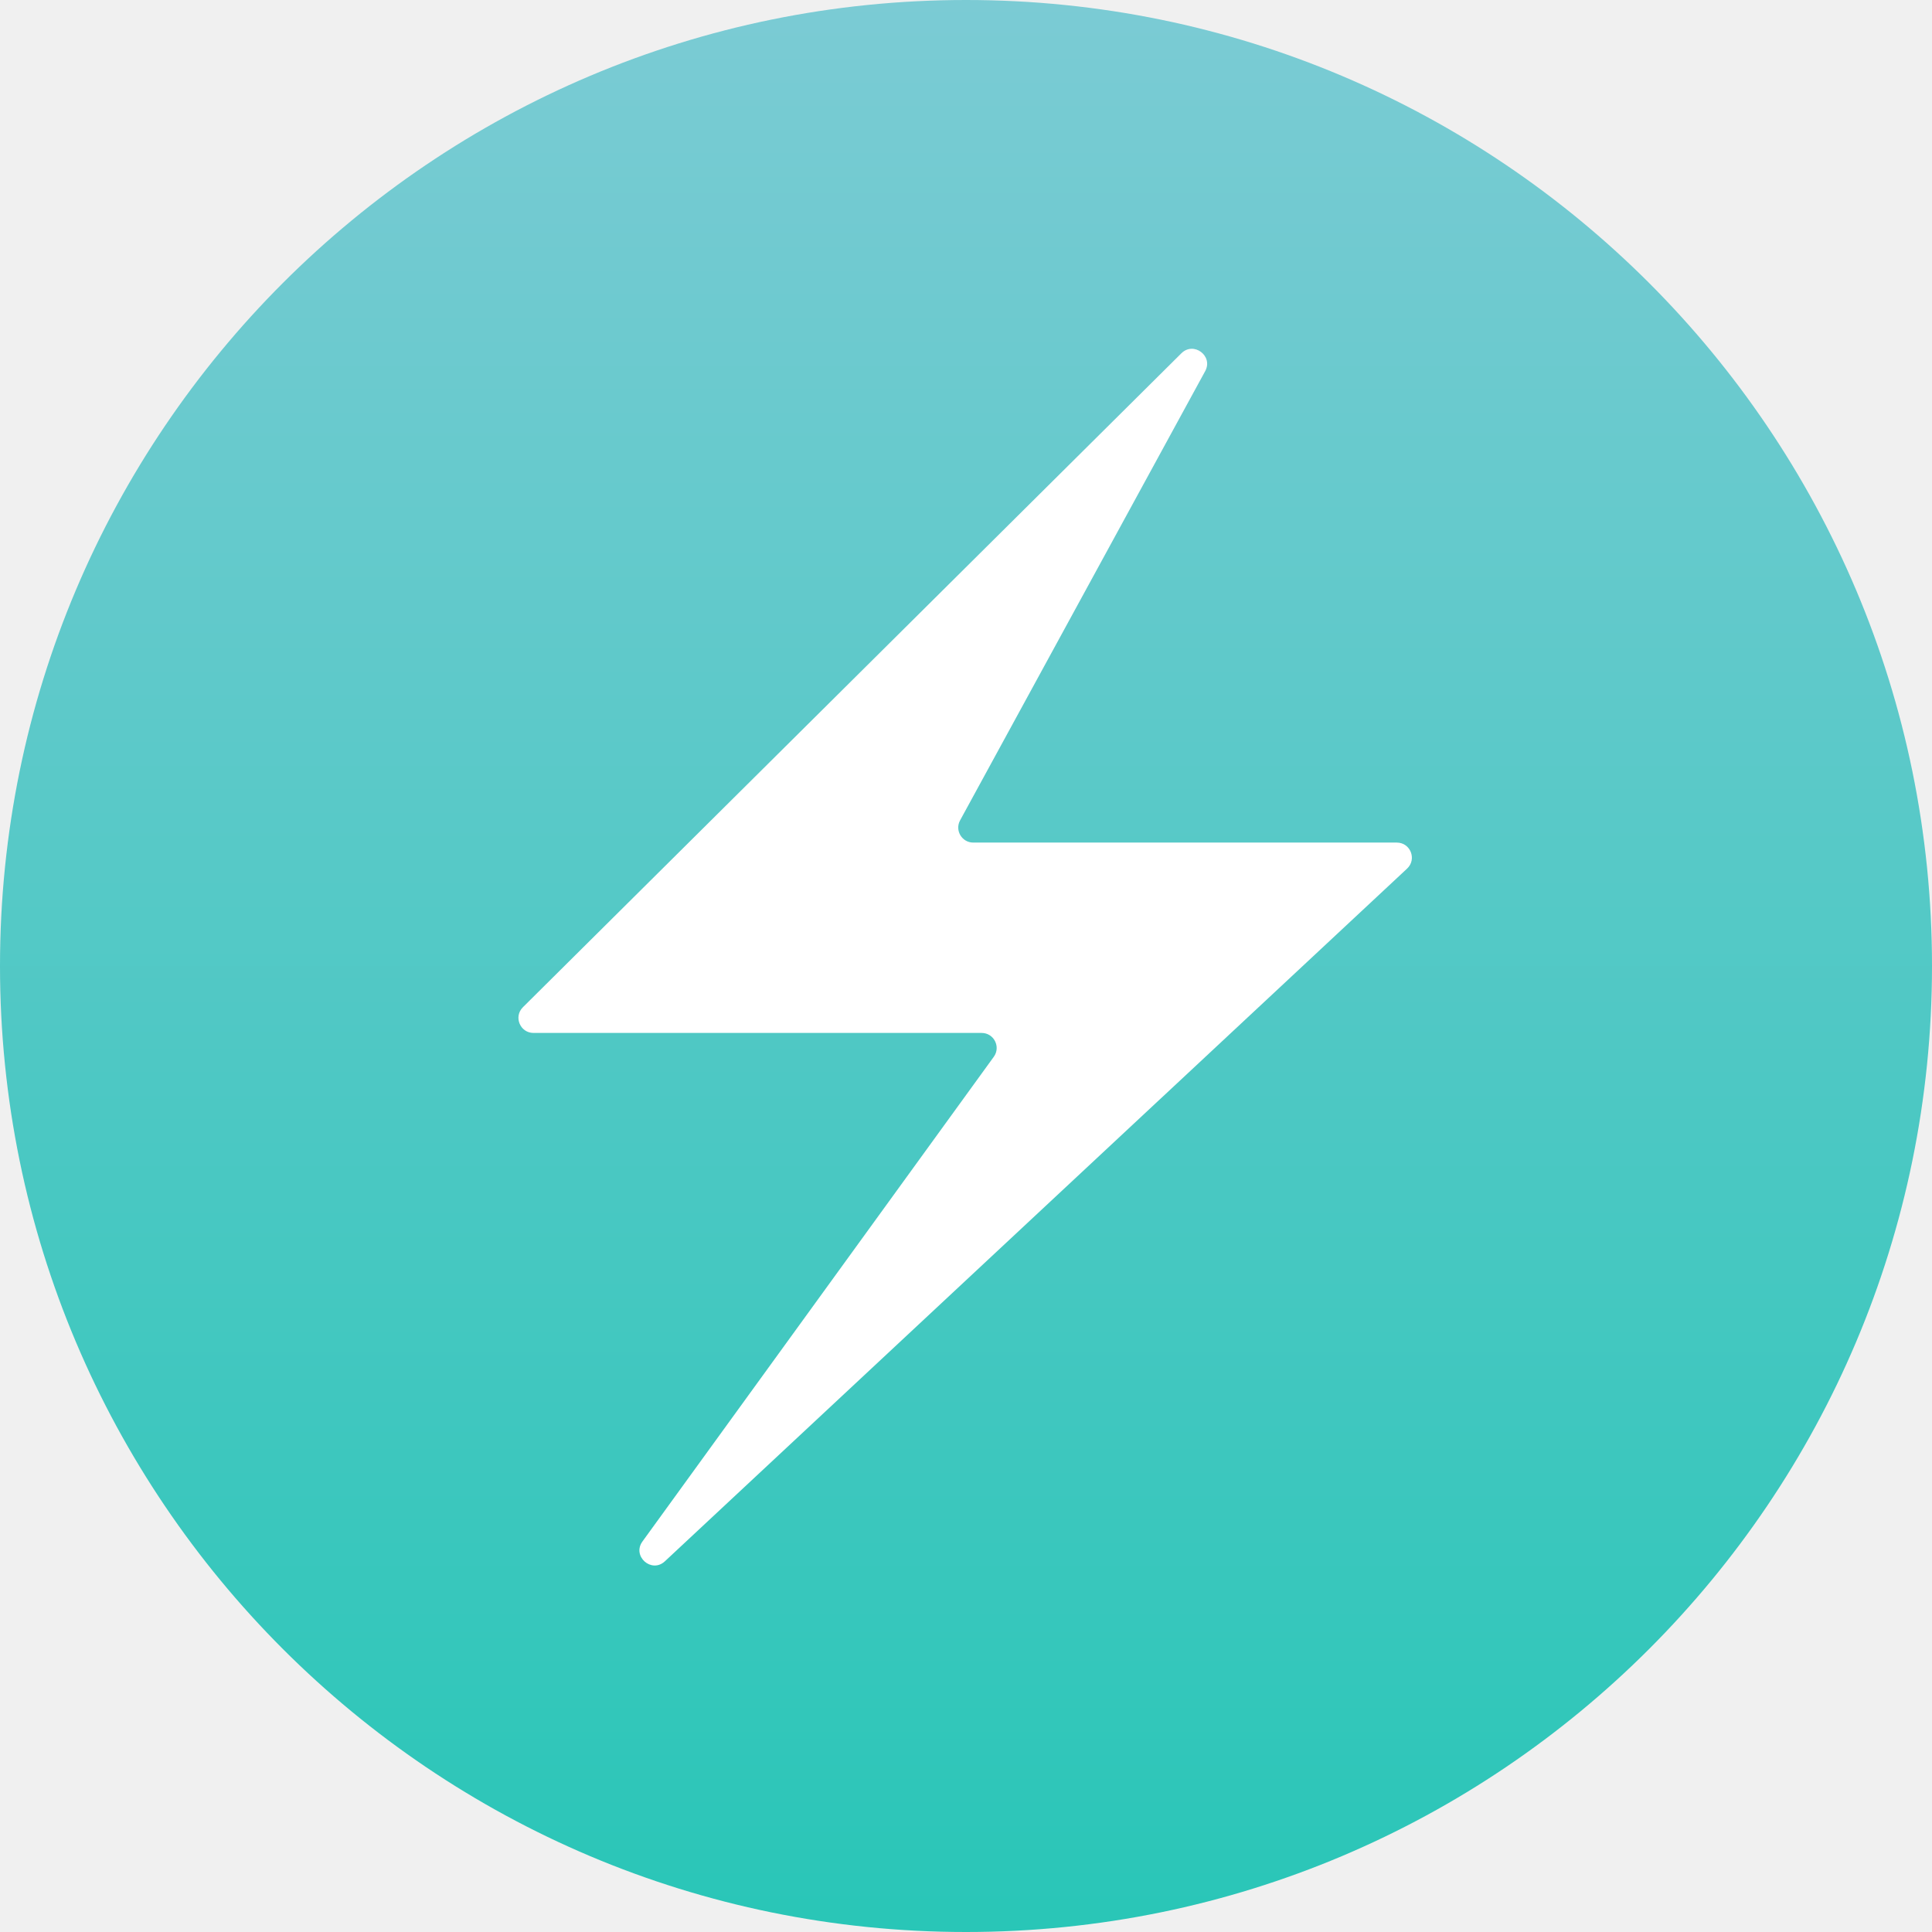
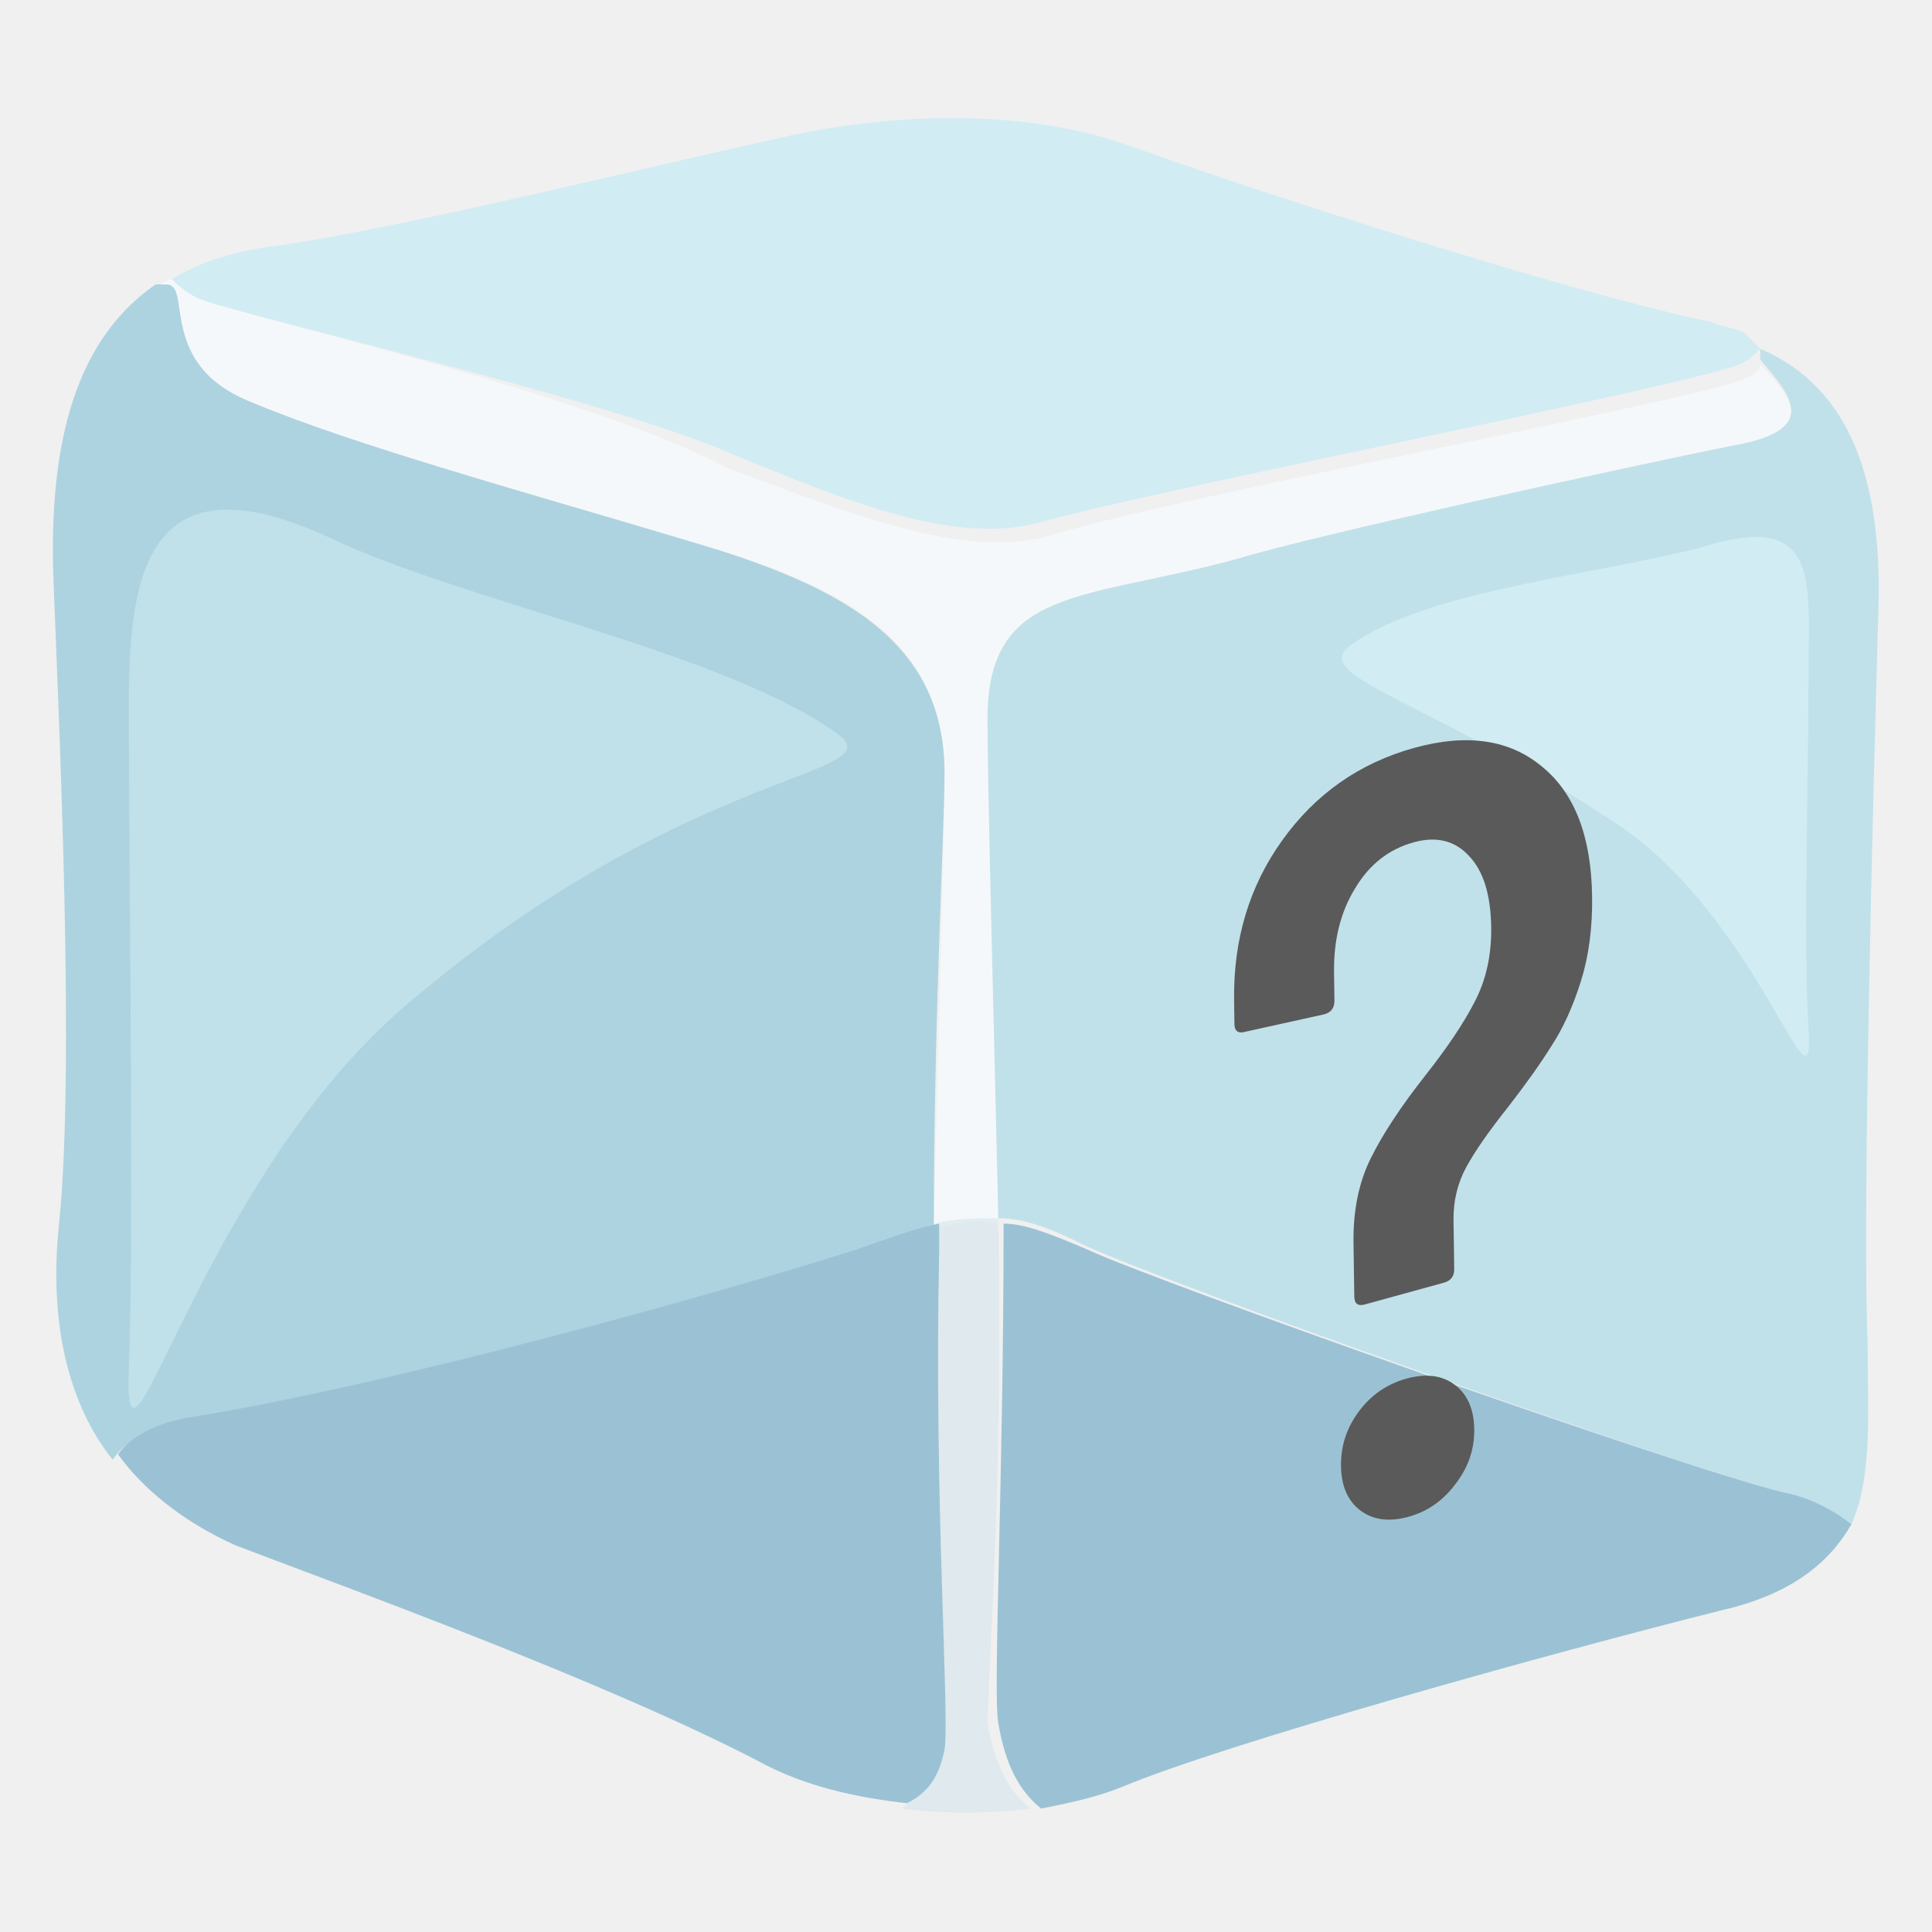
- <svg xmlns="http://www.w3.org/2000/svg" width="582" height="582" viewBox="0 0 582 582" fill="none">
-   <rect width="582" height="582" rx="291" fill="url(#paint0_linear)" />
-   <path d="M157.521 303.421L355.881 106.426C359.587 102.746 365.55 107.225 363.049 111.809L289.22 247.123C287.573 250.141 289.758 253.821 293.196 253.821H420.782C424.892 253.821 426.877 258.857 423.872 261.661L200.293 470.326C196.284 474.067 190.317 468.796 193.536 464.356L299.373 318.351C301.543 315.357 299.404 311.164 295.706 311.164H160.713C156.67 311.164 154.653 306.27 157.521 303.421Z" fill="white" />
-   <defs>
-     <linearGradient id="paint0_linear" x1="291" y1="0" x2="291" y2="582" gradientUnits="userSpaceOnUse">
-       <stop stop-color="#7BCBD4" />
-       <stop offset="1" stop-color="#29C6B7" />
-     </linearGradient>
-   </defs>
+ <svg xmlns="http://www.w3.org/2000/svg" width="44" height="44" viewBox="0 0 44 44" fill="none">
+   <path d="M5.745 9.167C8.067 10.145 12.1 11.245 15.767 12.345C19.189 13.322 21.511 14.544 21.511 17.6C21.511 18.945 21.389 23.1 21.267 27.989C21.756 27.867 22.245 27.744 22.734 27.867V27.744C22.734 22.489 22.489 17.967 22.489 16.5C22.489 13.444 24.689 13.811 28.234 12.833C29.823 12.345 37.034 10.756 39.478 10.267C41.556 9.9 40.7 8.922 40.089 8.311C40.089 8.433 39.967 8.556 39.6 8.678C37.767 9.289 26.523 11.367 23.834 12.222C21.878 12.711 19.434 11.733 16.5 10.633C13.567 9.044 6.111 7.333 4.645 6.844C4.4 6.722 4.156 6.6 3.911 6.356C3.789 6.356 3.667 6.478 3.545 6.6C3.667 6.6 3.667 6.6 3.789 6.6C4.4 6.478 3.545 8.311 5.745 9.167Z" fill="#F5F8FA" />
+   <path d="M1.222 13.322C1.345 16.5 1.711 24.322 1.345 27.867C1.1 30.189 1.589 32.022 2.567 33.245C2.811 32.878 3.3 32.511 4.278 32.389C8.922 31.533 16.378 29.456 19.311 28.6C20.167 28.356 20.778 28.111 21.267 27.989C21.267 23.1 21.511 18.944 21.511 17.6C21.511 14.544 19.067 13.322 15.767 12.345C12.1 11.245 8.067 10.144 5.745 9.167C3.545 8.311 4.4 6.478 3.789 6.478C3.667 6.478 3.667 6.478 3.545 6.478C1.589 7.822 1.1 10.389 1.222 13.322Z" fill="#ADD3E0" />
+   <path d="M40.578 33.978C41.067 34.1 41.678 34.344 42.167 34.711C42.656 33.611 42.533 32.145 42.533 30.556C42.411 27.622 42.656 18.211 42.778 13.933C42.9 10.389 41.8 8.678 40.089 7.944C40.089 8.067 40.089 8.067 40.089 8.189C40.7 8.922 41.556 9.778 39.478 10.145C37.033 10.633 29.822 12.222 28.233 12.711C24.689 13.689 22.489 13.322 22.489 16.378C22.489 17.845 22.611 22.367 22.733 27.622V27.744C23.345 27.744 23.956 27.989 24.689 28.356C26.522 29.211 38.133 33.367 40.578 33.978Z" fill="#C1E1EA" />
+   <path d="M16.5 10.267C19.434 11.489 21.878 12.467 23.834 11.855C26.523 11.122 37.767 8.922 39.6 8.311C39.845 8.189 39.967 8.067 40.089 7.944C39.967 7.822 39.845 7.7 39.722 7.578C39.478 7.456 39.234 7.456 38.989 7.333C35.934 6.722 28.723 4.4 25.667 3.3C23.223 2.444 20.167 2.567 17.6 3.178C14.789 3.789 8.922 5.256 6.111 5.622C5.256 5.744 4.522 5.989 3.911 6.356C4.034 6.478 4.278 6.722 4.645 6.844C6.111 7.333 13.567 9.044 16.5 10.267Z" fill="#D2ECF3" />
+   <path opacity="0.5" d="M22.734 27.744C22.245 27.744 21.756 27.744 21.267 27.867V28.478C21.267 34.222 21.512 38.989 21.389 39.844C21.389 40.333 21.023 40.822 20.534 41.189C21.512 41.311 22.489 41.311 23.467 41.189C22.856 40.7 22.611 39.967 22.489 39.233C22.489 38.378 22.856 33.611 22.734 27.744Z" fill="#CFE1EA" />
+   <path d="M21.511 39.844C21.634 39.111 21.267 34.222 21.389 28.478V27.867C20.778 27.989 20.167 28.233 19.434 28.478C16.378 29.456 8.923 31.533 4.4 32.267C3.545 32.389 2.934 32.756 2.689 33.122C3.3 33.978 4.278 34.711 5.378 35.2C7.945 36.178 13.689 38.256 17.234 40.089C18.334 40.7 19.556 40.944 20.656 41.067C21.145 40.822 21.389 40.456 21.511 39.844ZM39.234 36.667C40.822 36.3 41.678 35.567 42.167 34.711C41.678 34.344 41.189 34.1 40.578 33.978C38.134 33.367 26.4 29.211 24.811 28.478C23.956 28.111 23.345 27.867 22.856 27.867C22.856 33.733 22.611 38.5 22.734 39.233C22.856 39.967 23.1 40.7 23.711 41.189C24.323 41.067 24.934 40.944 25.545 40.7C27.867 39.722 35.322 37.645 39.234 36.667Z" fill="#9BC2D4" />
+   <path d="M9.289 22.856C4.522 26.889 2.811 34.711 2.934 31.167C3.056 28.233 2.934 19.556 2.934 16.011C2.934 12.956 3.422 10.389 7.456 12.222C10.511 13.689 16.256 14.789 18.945 16.622C20.656 17.722 15.889 17.233 9.289 22.856Z" fill="#C1E1EA" />
+   <path d="M36.911 18.822C40.089 21.022 41.311 25.667 41.189 23.467C41.067 21.633 41.189 17.478 41.189 15.156C41.189 13.2 41.434 11.611 38.745 12.467C36.422 13.078 32.511 13.444 30.8 14.667C29.7 15.4 32.511 15.889 36.911 18.822Z" fill="#D2ECF3" />
+   <path d="M31.083 29.708C30.925 29.752 30.845 29.691 30.843 29.527L30.825 28.298C30.815 27.561 30.949 26.915 31.227 26.361C31.504 25.807 31.916 25.184 32.462 24.491C32.96 23.86 33.333 23.304 33.58 22.825C33.843 22.325 33.97 21.755 33.961 21.116C33.95 20.378 33.784 19.84 33.462 19.501C33.14 19.145 32.718 19.039 32.196 19.183C31.627 19.34 31.18 19.693 30.855 20.243C30.529 20.777 30.371 21.413 30.382 22.151L30.391 22.79C30.393 22.954 30.315 23.058 30.157 23.101L28.354 23.499C28.196 23.543 28.116 23.482 28.113 23.319L28.106 22.778C28.087 21.401 28.45 20.19 29.197 19.145C29.959 18.079 30.965 17.375 32.214 17.031C33.415 16.7 34.385 16.844 35.123 17.463C35.861 18.066 36.24 19.048 36.259 20.409C36.27 21.13 36.184 21.779 36.001 22.356C35.819 22.932 35.596 23.422 35.332 23.823C35.084 24.221 34.757 24.681 34.352 25.204C33.915 25.752 33.596 26.21 33.395 26.578C33.194 26.946 33.097 27.352 33.103 27.794L33.119 28.901C33.121 29.065 33.043 29.168 32.885 29.212L31.083 29.708ZM32.08 34.543C31.637 34.665 31.271 34.617 30.983 34.401C30.694 34.184 30.547 33.846 30.54 33.387C30.534 32.928 30.671 32.512 30.951 32.139C31.231 31.765 31.593 31.518 32.035 31.396C32.478 31.274 32.843 31.321 33.132 31.538C33.421 31.755 33.568 32.093 33.575 32.552C33.581 33.011 33.436 33.429 33.14 33.807C32.86 34.18 32.506 34.425 32.08 34.543Z" fill="#5A5A5A" />
</svg>
